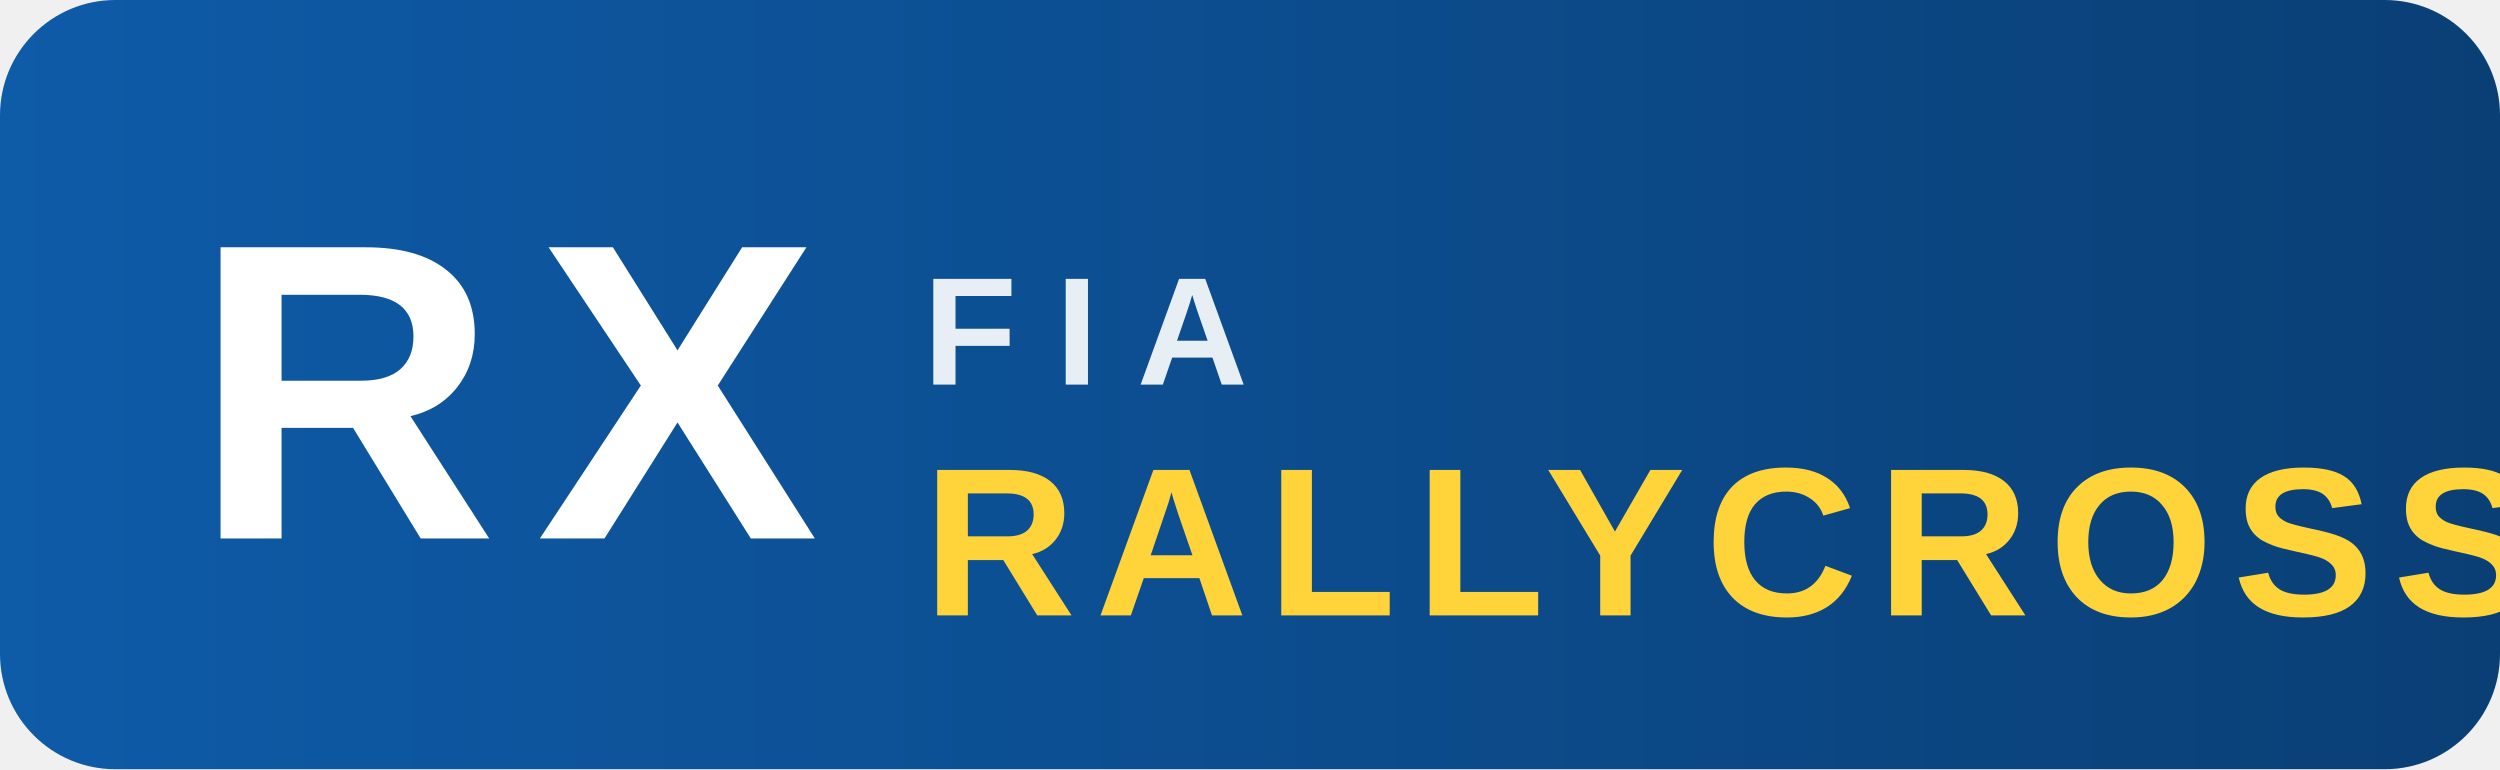
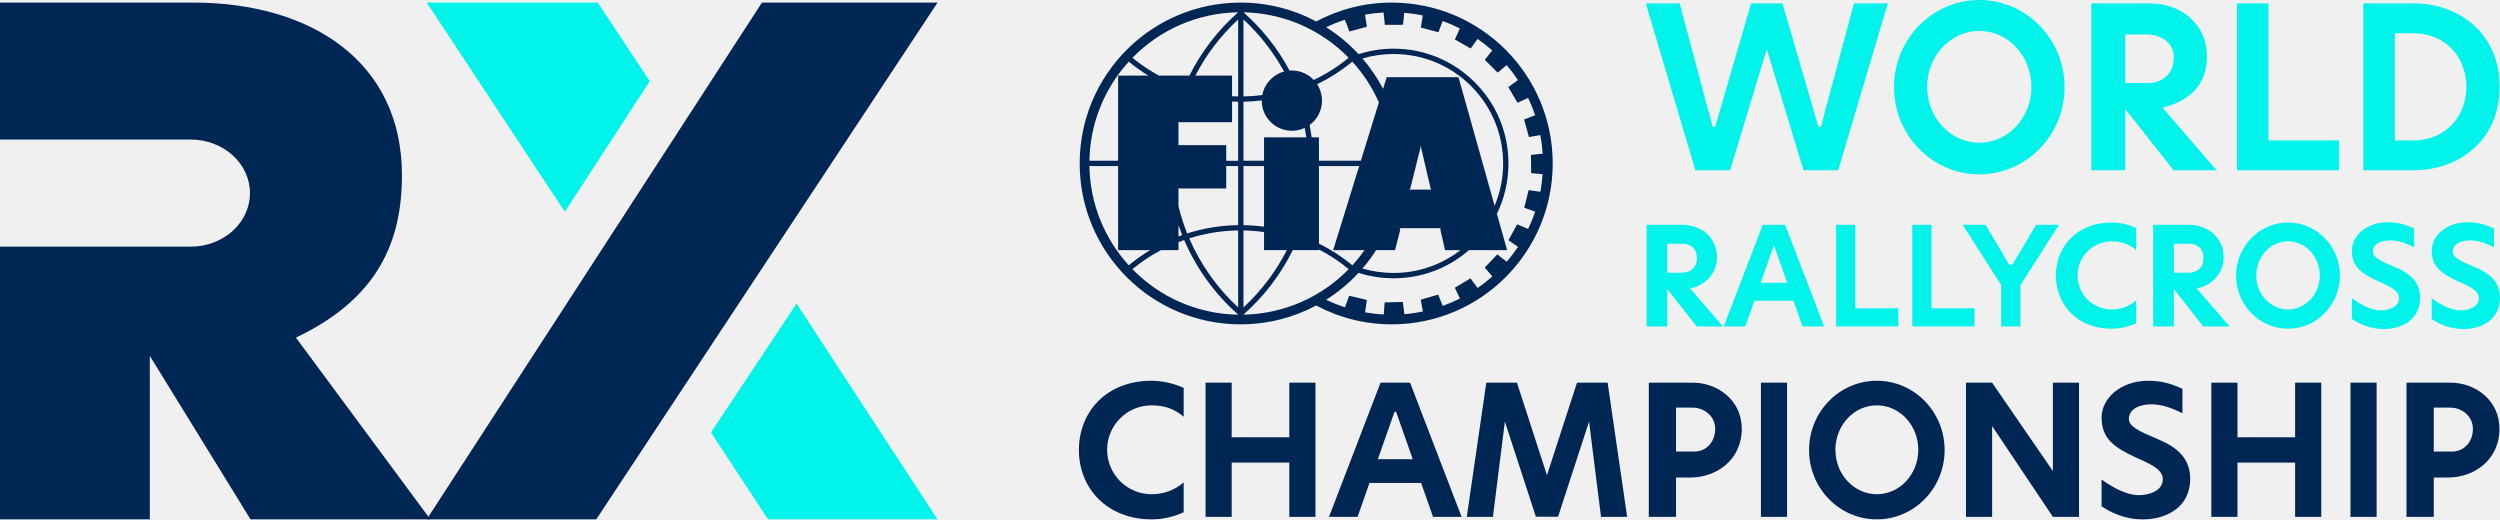
- <svg xmlns="http://www.w3.org/2000/svg" viewBox="0 0 130 40" fill="none">
-   <defs>
-     <linearGradient id="wrxGrad" x1="0%" y1="0%" x2="100%" y2="0%">
-       <stop offset="0%" stop-color="#0E5BA8" />
-       <stop offset="100%" stop-color="#0A3F75" />
-     </linearGradient>
-   </defs>
-   <rect width="130" height="40" rx="6" fill="url(#wrxGrad)" />
-   <text x="10" y="28" font-family="Arial Black, Arial, sans-serif" font-weight="900" font-size="22" fill="white" letter-spacing="2">RX</text>
-   <text x="48" y="20" font-family="Arial, sans-serif" font-weight="700" font-size="8" fill="white" letter-spacing="2" opacity="0.9">FIA</text>
-   <text x="48" y="32" font-family="Arial Black, Arial, sans-serif" font-weight="900" font-size="11" fill="#FFD43A" letter-spacing="1">RALLYCROSS</text>
+ <svg xmlns="http://www.w3.org/2000/svg" width="500mm" height="103.87mm" viewBox="0 0 500 103.87" version="1.1" id="svg8">
+   <defs id="defs2" />
+   <g transform="translate(-67.18918,-122.0189)" id="layer1">
+     <path id="path24" style="opacity:1;fill:#002654;fill-opacity:1;stroke:none;stroke-width:0.525px;stroke-linecap:butt;stroke-linejoin:miter;stroke-opacity:1" d="M 67.189,122.537 V 149.927 l 38.143,0.001 c 6.545,1.6e-4 11.85,4.795 11.851,10.71 -3e-4,5.915 -5.306,10.71 -11.851,10.71 l -38.143,0.001 v 54.539 h 29.964 v -32.7 l 20.141,32.7 h 35.964 l -26.886,-36.346 c 16.395,-7.79 21.207,-19.201 21.207,-32.479 0,-22.573 -17.948,-34.528 -41.8,-34.528 z" />
+     <path id="path42" style="opacity:1;fill:#002654;fill-opacity:1;stroke:none;stroke-width:0.525px;stroke-linecap:butt;stroke-linejoin:miter;stroke-opacity:1" d="m 219.58,122.537 -67.044,103.352 h 33.904 l 68.258,-103.352 z" />
+     <path id="path148" d="m 226.503,182.732 -17.124,25.78 11.414,17.377 h 33.904 z" style="opacity:1;fill:#02f3e9;fill-opacity:1;stroke:none;stroke-width:0.525px;stroke-linecap:butt;stroke-linejoin:miter;stroke-opacity:1" />
+     <path id="path42-9" d="m 152.536,122.537 27.62,41.847 16.995,-26.128 -10.396,-15.719 z" style="opacity:1;fill:#02f3e9;fill-opacity:1;stroke:none;stroke-width:0.525px;stroke-linecap:butt;stroke-linejoin:miter;stroke-opacity:1" />
+     <path id="path2333" style="opacity:1;fill:#002654;fill-opacity:1;fill-rule:nonzero;stroke:none;stroke-width:1.861" d="m 315.306,122.537 c -17.768,0 -32.18,14.403 -32.18,32.177 0,17.772 14.412,32.173 32.18,32.173 5.467,0 10.615,-1.365 15.124,-3.77 4.514,2.412 9.656,3.77 15.11,3.77 17.785,0 32.192,-14.401 32.192,-32.173 0,-17.774 -14.407,-32.177 -32.192,-32.177 -5.454,0 -10.596,1.37 -15.111,3.771 -4.508,-2.405 -9.656,-3.771 -15.123,-3.771 z m -0.488,1.94 v 0.004 c -4.068,3.581 -7.372,7.921 -9.749,12.663 h -6.092 c -1.864,-1.016 -3.639,-2.208 -5.297,-3.568 5.385,-5.509 12.856,-8.968 21.139,-9.099 z m 1.066,0.001 c 8.243,0.155 15.677,3.608 21.04,9.096 -2.153,1.768 -4.502,3.253 -6.988,4.434 -1.099,-1.162 -2.653,-1.889 -4.378,-1.889 -0.151,0 -0.3,0.008 -0.449,0.018 -2.33,-4.351 -5.45,-8.333 -9.226,-11.66 z m 28.02,0.038 0.257,2.471 3.635,-0.016 0.24,-2.396 c 1.259,0.103 2.496,0.281 3.706,0.533 l -0.383,2.424 3.519,0.936 0.841,-2.24 c 1.181,0.421 2.327,0.915 3.435,1.473 l -0.984,2.226 3.155,1.789 1.37,-1.915 c 1.031,0.71 2.016,1.482 2.949,2.311 l -1.503,1.869 2.577,2.557 1.805,-1.493 c 0.811,0.946 1.565,1.943 2.256,2.986 l -1.926,1.413 1.839,3.129 2.121,-0.968 c 0.538,1.117 1.009,2.272 1.409,3.46 l -2.211,0.858 0.97,3.508 2.28,-0.387 c 0.23,1.21 0.387,2.445 0.467,3.701 l -2.344,0.264 0.033,3.633 2.299,0.218 c -0.083,1.192 -0.233,2.366 -0.451,3.516 l -2.347,-0.337 -0.875,3.525 2.182,0.786 c -0.399,1.19 -0.871,2.346 -1.409,3.464 l -2.189,-0.936 -1.753,3.183 1.917,1.326 c -0.69,1.043 -1.445,2.04 -2.256,2.987 l -1.878,-1.477 -2.516,2.626 1.518,1.785 c -0.93,0.827 -1.91,1.6 -2.937,2.309 l -1.454,-1.928 -3.114,1.88 1.025,2.153 c -1.107,0.559 -2.253,1.054 -3.434,1.477 l -0.92,-2.26 -3.493,1.018 0.436,2.361 c -1.209,0.252 -2.445,0.434 -3.703,0.537 l -0.31,-2.45 -3.635,0.096 -0.184,2.416 c -1.265,-0.066 -2.509,-0.21 -3.728,-0.427 l 0.339,-2.484 -3.532,-0.841 -0.823,2.32 c -1.3,-0.422 -2.56,-0.931 -3.775,-1.518 2.393,-1.506 4.571,-3.32 6.485,-5.383 2.257,0.721 4.606,1.092 7.008,1.092 5.601,0 10.889,-1.987 15.063,-5.626 h 7.637 l -2.043,-7.267 c 1.512,-3.095 2.311,-6.518 2.311,-10.066 0,-6.136 -2.384,-11.906 -6.728,-16.229 -4.333,-4.338 -10.098,-6.735 -16.24,-6.735 -2.393,0 -4.75,0.374 -7.006,1.097 -1.913,-2.063 -4.09,-3.877 -6.482,-5.383 1.207,-0.583 2.459,-1.089 3.749,-1.509 l 0.9,2.354 3.504,-0.944 -0.396,-2.42 c 1.218,-0.218 2.462,-0.361 3.726,-0.429 z m -28.024,1.396 c 3.28,3.025 6.02,6.567 8.125,10.412 -2.216,0.594 -3.93,2.426 -4.359,4.707 -1.244,0.16 -2.501,0.252 -3.766,0.273 z m -1.061,0.008 v 15.386 c -0.406,-0.006 -0.812,-0.02 -1.217,-0.04 v -4.122 h -7.341 c 2.155,-4.159 5.046,-7.987 8.558,-11.225 z m 31.09,6.901 c 5.857,0 11.356,2.274 15.492,6.404 4.134,4.137 6.417,9.646 6.417,15.49 0,3 -0.606,5.86 -1.702,8.465 l -7.231,-25.726 h -14.355 l -0.721,2.331 c -1.147,-2.183 -2.535,-4.22 -4.132,-6.072 2.014,-0.592 4.109,-0.892 6.233,-0.892 z m -52.959,1.527 c 1.244,1.026 2.552,1.958 3.913,2.796 h -6.053 v 17.027 h -5.741 c 0.135,-7.631 3.095,-14.573 7.881,-19.824 z m 44.707,4.6e-4 c 2.183,2.396 3.984,5.144 5.312,8.149 l -3.613,11.674 h -8.38 v -4.688 h -1.452 c -0.117,-0.821 -0.26,-1.64 -0.43,-2.454 1.511,-1.096 2.495,-2.873 2.495,-4.88 0,-1.212 -0.36,-2.341 -0.977,-3.287 2.505,-1.211 4.872,-2.723 7.046,-4.514 z m -18.115,7.757 c -10e-5,0.014 -9.3e-4,0.029 -9.3e-4,0.043 0,3.326 2.701,6.026 6.019,6.026 0.92,0 1.791,-0.207 2.571,-0.576 0.125,0.626 0.233,1.254 0.325,1.884 h -8.461 v 4.688 h -4.115 v -11.812 c 1.229,-0.02 2.451,-0.108 3.662,-0.254 z m -5.94,0.216 c 0.405,0.02 0.81,0.034 1.217,0.04 v 11.811 h -2.387 v -3.123 h -9.443 c -0.089,0 -0.177,0.069 -0.177,0.069 0,0 0.074,-0.069 0.074,-0.162 v -4.381 c 0,-0.084 -0.034,-0.132 -0.058,-0.16 9.1e-4,-0.006 0.002,-0.01 0.004,-0.014 0.033,0.018 0.104,0.055 0.179,0.055 h 10.592 z m 37.743,8.593 c 0,0 0.014,0.433 0.065,0.655 0.19,0.797 0.979,4.197 1.87,7.978 0.03,0.21 0.088,0.277 0.101,0.315 0.022,0.054 0.102,0.17 0.102,0.17 0,0 -0.115,-0.101 -0.236,-0.088 h -0.22 -3.499 -0.215 c -0.123,-0.012 -0.237,0.088 -0.237,0.088 0,0 0.074,-0.115 0.102,-0.17 0.01,-0.037 0.058,-0.104 0.108,-0.315 0.96,-3.871 1.83,-7.351 2.003,-8.001 0.043,-0.19 0.056,-0.633 0.056,-0.633 z m -66.276,4.312 h 5.741 v 16.821 h 6.411 c -1.494,0.896 -2.926,1.905 -4.282,3.025 -4.786,-5.255 -7.744,-12.204 -7.87,-19.846 z m 27.362,0 h 2.387 v 11.82 c -3.487,0.048 -6.922,0.613 -10.197,1.657 -0.714,-1.782 -1.294,-3.607 -1.736,-5.459 v -3.419 c 0,-0.127 -0.087,-0.201 -0.087,-0.201 0,0 0.117,0.089 0.207,0.089 h 9.427 z m 3.449,0 h 4.115 v 12.133 c -1.359,-0.183 -2.732,-0.29 -4.115,-0.312 z m 15.095,0 h 8.054 l -5.206,16.821 h 6.262 c -0.743,1.061 -1.551,2.072 -2.421,3.027 -2.07,-1.709 -4.316,-3.162 -6.688,-4.345 z m -28.09,11.827 c 0.227,0.667 0.469,1.33 0.731,1.986 -0.245,0.086 -0.488,0.175 -0.731,0.266 z m 52.495,0.512 c 0,0 -0.08,0.112 -0.113,0.169 -0.004,0.046 -0.043,0.091 0.022,0.332 0.534,2.308 0.908,3.981 0.908,3.981 h 3.088 c -3.702,2.86 -8.342,4.563 -13.376,4.563 -2.129,0 -4.22,-0.298 -6.235,-0.893 0.996,-1.154 1.91,-2.381 2.736,-3.67 h 3.787 c 0,0 0.798,-3.129 1.011,-3.974 0.063,-0.248 0.028,-0.292 0.014,-0.339 -0.03,-0.058 -0.102,-0.16 -0.102,-0.16 0,0 0.116,0.089 0.235,0.089 h 0.214 7.353 0.216 c 0.125,0 0.242,-0.099 0.242,-0.099 z m -40.561,0.541 v 15.394 c -4.229,-3.902 -7.56,-8.657 -9.787,-13.814 3.145,-0.993 6.44,-1.532 9.787,-1.58 z m 1.061,9.4e-4 c 1.383,0.023 2.757,0.135 4.115,0.323 v 3.618 h 4.561 c -2.169,4.248 -5.101,8.159 -8.676,11.458 z m -11.858,1.914 c 2.409,5.617 6.093,10.77 10.797,14.907 v 0.024 c -8.287,-0.131 -15.762,-3.591 -21.147,-9.103 1.781,-1.466 3.696,-2.736 5.713,-3.802 h 3.501 v -1.602 c 0.377,-0.147 0.755,-0.29 1.137,-0.424 z m 26.953,1.893 c 2.108,1.091 4.108,2.405 5.963,3.93 -5.366,5.495 -12.807,8.952 -21.058,9.105 v -0.016 c 4.131,-3.635 7.476,-8.055 9.863,-12.886 h 5.233 z" />
+     <path id="path222" style="opacity:1;fill:#02f3e9;fill-opacity:1;stroke:none;stroke-width:1.845;stroke-linecap:square;stroke-dashoffset:131.528;paint-order:stroke fill markers" d="m 463.038,122.019 a 17.052,17.434 0 0 0 -17.039,17.434 17.052,17.434 0 0 0 17.051,17.434 17.052,17.434 0 0 0 17.052,-17.434 17.052,17.434 0 0 0 -17.052,-17.434 17.052,17.434 0 0 0 -0.012,0 z m 0.012,6.185 a 10.428,11.18 0 0 1 10.428,11.18 10.428,11.18 0 0 1 -10.428,11.18 10.428,11.18 0 0 1 -10.427,-11.18 10.428,11.18 0 0 1 10.427,-11.18 z" />
+     <path id="path168" style="font-style:normal;font-variant:normal;font-weight:bold;font-stretch:normal;font-size:23.348px;line-height:1.25;font-family:'Product Sans';-inkscape-font-specification:'Product Sans Bold';text-align:center;text-anchor:middle;opacity:1;fill:#02f3e9;fill-opacity:1;stroke-width:1.165" d="m 514.589,122.696 h 6.293 v 27.409 h 14.124 v 5.967 h -20.417 z" />
+     <path id="path170" style="font-style:normal;font-variant:normal;font-weight:bold;font-stretch:normal;font-size:23.348px;line-height:1.25;font-family:'Product Sans';-inkscape-font-specification:'Product Sans Bold';text-align:center;text-anchor:middle;opacity:1;fill:#02f3e9;fill-opacity:1;stroke-width:1.141" d="m 539.849,122.696 v 33.376 h 10.159 c 8.654,0 17.136,-5.764 17.101,-16.688 0.035,-10.924 -8.447,-16.688 -17.101,-16.688 z m 6.305,5.967 h 3.531 c 6.985,0 10.726,5.091 10.804,10.721 -0.077,5.63 -3.819,10.721 -10.804,10.721 h -3.531 z" />
+     <path id="path206" style="font-style:normal;font-variant:normal;font-weight:bold;font-stretch:normal;font-size:23.489px;line-height:1.25;font-family:'Product Sans';-inkscape-font-specification:'Product Sans Bold';text-align:center;text-anchor:middle;opacity:1;fill:#02f3e9;fill-opacity:1;stroke-width:1.165" d="m 485.448,122.696 v 33.375 h 6.293 0.485 v -12.259 l 9.679,12.259 h 8.608 l -10.785,-12.496 c 5.799,-1.546 8.841,-4.83 8.841,-10.344 0,-6.319 -5.013,-10.494 -11.374,-10.535 z m 6.778,6.21 h 4.188 c 2.605,-0.072 5.544,1.46 5.544,4.524 0,3.567 -2.568,5.169 -4.988,5.195 h -4.744 z" />
+     <path id="path242" style="opacity:1;fill:#02f3e9;fill-opacity:1;stroke:none;stroke-width:0.523px;stroke-linecap:butt;stroke-linejoin:miter;stroke-opacity:1" d="m 396.35,122.696 9.92,33.375 h 6.939 l 7.342,-24.21 7.342,24.21 h 6.939 l 9.92,-33.375 h -6.772 l -6.607,24.703 h -0.489 l -7.198,-24.703 h -6.271 l -7.198,24.703 h -0.489 l -6.607,-24.703 z" />
+     <path id="path274" style="font-style:normal;font-variant:normal;font-weight:bold;font-stretch:normal;font-size:10.583px;line-height:1.25;font-family:'Product Sans';-inkscape-font-specification:'Product Sans Bold';text-align:center;text-anchor:middle;opacity:1;fill:#02f3e9;fill-opacity:1;stroke-width:0.718" d="m 419.741,166.981 -7.807,20.327 h 4.325 l 1.809,-5.143 h 7.818 l 1.809,5.143 h 4.325 l -7.808,-20.327 z m 2.119,4.4 h 0.233 l 2.53,7.192 h -5.293 z" />
+     <path id="path276" style="font-style:normal;font-variant:normal;font-weight:bold;font-stretch:normal;font-size:10.583px;line-height:1.25;font-family:'Product Sans';-inkscape-font-specification:'Product Sans Bold';text-align:center;text-anchor:middle;opacity:1;fill:#02f3e9;fill-opacity:1;stroke-width:0.71" d="m 434.419,166.981 h 3.833 v 16.693 h 8.602 v 3.634 h -12.435 z" />
+     <path id="path278" style="font-style:normal;font-variant:normal;font-weight:bold;font-stretch:normal;font-size:10.583px;line-height:1.25;font-family:'Product Sans';-inkscape-font-specification:'Product Sans Bold';text-align:center;text-anchor:middle;opacity:1;fill:#02f3e9;fill-opacity:1;stroke-width:0.71" d="m 449.654,166.981 h 3.833 v 16.693 h 8.602 v 3.634 h -12.435 z" />
+     <path d="m 396.507,166.981 v 20.327 h 3.832 0.295 v -7.466 l 5.895,7.466 h 5.243 l -6.569,-7.611 c 0.397,-0.075 0.783,-0.175 1.154,-0.31 0.852,-0.322 1.59,-0.767 2.215,-1.335 0.625,-0.568 1.116,-1.24 1.476,-2.016 0.36,-0.795 0.54,-1.675 0.54,-2.64 0,-0.946 -0.18,-1.807 -0.54,-2.583 -0.36,-0.795 -0.851,-1.476 -1.476,-2.044 -0.625,-0.568 -1.363,-1.003 -2.215,-1.306 -0.833,-0.322 -1.732,-0.483 -2.697,-0.483 z m 4.128,3.782 h 2.889 c 1.587,-0.044 3.038,0.786 3.038,2.888 0,2.172 -1.564,2.898 -3.038,2.914 h -2.889 z" style="font-style:normal;font-variant:normal;font-weight:bold;font-stretch:normal;font-size:23.489px;line-height:1.25;font-family:'Product Sans';-inkscape-font-specification:'Product Sans Bold';text-align:center;text-anchor:middle;opacity:1;fill:#02f3e9;fill-opacity:1;stroke-width:0.71" id="path206-9" />
+     <path id="rect325" style="opacity:1;fill:#02f3e9;fill-opacity:1;stroke:none;stroke-width:0.52;stroke-linecap:square;stroke-dashoffset:131.528;paint-order:stroke fill markers" d="m 459.728,166.981 7.71,12.079 v 8.247 h 3.835 v -8.247 l 7.71,-12.079 h -4.579 l -4.72,7.961 h -0.655 l -4.721,-7.961 z" />
+     <path id="path206-9-9" style="font-style:normal;font-variant:normal;font-weight:bold;font-stretch:normal;font-size:23.489px;line-height:1.25;font-family:'Product Sans';-inkscape-font-specification:'Product Sans Bold';text-align:center;text-anchor:middle;opacity:1;fill:#02f3e9;fill-opacity:1;stroke-width:0.71" d="m 497.833,166.981 v 20.326 h 3.832 0.295 v -7.466 l 5.894,7.466 h 5.242 l -6.568,-7.61 c 0.397,-0.075 0.783,-0.175 1.154,-0.31 0.852,-0.322 1.59,-0.767 2.215,-1.335 0.625,-0.568 1.116,-1.239 1.476,-2.015 0.36,-0.795 0.54,-1.675 0.54,-2.64 0,-0.946 -0.18,-1.807 -0.54,-2.583 -0.36,-0.795 -0.851,-1.476 -1.476,-2.044 -0.625,-0.568 -1.363,-1.003 -2.215,-1.306 -0.833,-0.322 -1.732,-0.483 -2.697,-0.483 z m 4.128,3.782 h 2.889 c 1.587,-0.044 3.038,0.786 3.038,2.888 0,2.172 -1.564,2.897 -3.038,2.913 h -2.889 z" />
+     <path id="path222-0" style="opacity:1;fill:#02f3e9;fill-opacity:1;stroke:none;stroke-width:1.163;stroke-linecap:square;stroke-dashoffset:131.528;paint-order:stroke fill markers" d="m 489.497,166.527 c -6.9,0 -11.121,4.756 -11.122,10.617 -1.1e-4,5.864 4.326,10.618 11.129,10.618 1.708,-1e-4 3.393,-0.375 4.924,-1.096 v -4.561 c -1.4,1.207 -3.064,1.807 -4.924,1.807 -3.758,-5.3e-4 -6.805,-3.048 -6.805,-6.808 -1.5e-4,-3.76 3.047,-6.809 6.805,-6.809 1.861,-7e-5 3.427,0.466 4.924,1.747 v -4.419 c -1.514,-0.693 -3.275,-1.095 -4.932,-1.095 z" />
+     <path id="path222-0-7" style="opacity:1;fill:#02f3e9;fill-opacity:1;stroke:none;stroke-width:1.124;stroke-linecap:square;stroke-dashoffset:131.528;paint-order:stroke fill markers" d="m 524.785,166.526 a 10.385,10.618 0 0 0 -10.377,10.618 10.385,10.618 0 0 0 10.385,10.618 10.385,10.618 0 0 0 10.386,-10.618 10.385,10.618 0 0 0 -10.386,-10.618 10.385,10.618 0 0 0 -0.008,0 z m 0.008,3.767 a 6.351,6.809 0 0 1 6.351,6.809 6.351,6.809 0 0 1 -6.351,6.809 6.351,6.809 0 0 1 -6.351,-6.809 6.351,6.809 0 0 1 6.351,-6.809 z" />
+     <path style="opacity:1;fill:#02f3e9;fill-opacity:1;stroke:none;stroke-width:0.525px;stroke-linecap:butt;stroke-linejoin:miter;stroke-opacity:1" d="m 537.567,181.686 -2.8e-4,4.13 c 1.402,0.915 3.468,2.007 6.373,2.007 3.744,0 7.285,-1.962 7.285,-6.244 0,-3.205 -2.122,-4.838 -4.563,-5.936 -2.07,-0.931 -4.895,-1.847 -4.895,-3.256 0,-1.77 1.994,-2.295 3.456,-2.295 1.563,0 3.098,0.528 4.805,1.38 v -3.757 c -1.81,-0.833 -3.267,-1.251 -5.29,-1.251 -4.124,0 -7.17,2.622 -7.17,5.674 0,3.267 1.985,4.601 5.191,6.111 1.612,0.759 4.25,1.664 4.25,3.364 0,1.861 -2.171,2.481 -3.676,2.481 -2.101,0 -4.273,-1.361 -5.765,-2.407 z" id="path416" />
+     <path id="path416-3" d="m 553.531,181.686 -2.8e-4,4.13 c 1.402,0.915 3.468,2.007 6.373,2.007 3.744,0 7.285,-1.962 7.285,-6.244 0,-3.205 -2.122,-4.838 -4.563,-5.936 -2.07,-0.931 -4.895,-1.847 -4.895,-3.256 0,-1.77 1.994,-2.295 3.456,-2.295 1.563,0 3.098,0.528 4.805,1.38 v -3.757 c -1.81,-0.833 -3.267,-1.251 -5.29,-1.251 -4.124,0 -7.17,2.622 -7.17,5.674 0,3.267 1.985,4.601 5.191,6.111 1.612,0.759 4.25,1.664 4.25,3.364 0,1.861 -2.171,2.481 -3.676,2.481 -2.101,0 -4.273,-1.361 -5.765,-2.407 z" style="opacity:1;fill:#02f3e9;fill-opacity:1;stroke:none;stroke-width:0.525px;stroke-linecap:butt;stroke-linejoin:miter;stroke-opacity:1" />
+     <path d="m 297.487,198.17 c -9.007,0 -14.517,6.209 -14.517,13.859 -1.6e-4,7.654 5.647,13.859 14.527,13.86 2.229,-1.4e-4 4.429,-0.49 6.428,-1.431 v -5.954 c -1.828,1.576 -3.999,2.359 -6.428,2.358 -4.906,-6.7e-4 -8.883,-3.979 -8.883,-8.887 -2.2e-4,-4.908 3.977,-8.888 8.883,-8.888 2.429,-1e-4 4.473,0.609 6.428,2.281 v -5.768 c -1.977,-0.904 -4.275,-1.43 -6.437,-1.43 z" style="opacity:1;fill:#002654;fill-opacity:1;stroke:none;stroke-width:1.518;stroke-linecap:square;stroke-dashoffset:131.528;paint-order:stroke fill markers" id="path222-0-9" />
+     <path id="rect463" style="opacity:1;fill:#002654;fill-opacity:1;stroke:none;stroke-width:0.803;stroke-linecap:square;stroke-dashoffset:131.528;paint-order:stroke fill markers" d="m 308.3,198.552 v 26.842 h 5.227 v -10.862 h 11.527 v 10.862 h 5.227 v -26.842 h -5.227 v 10.921 h -11.527 v -10.921 z" />
+     <path d="m 343.298,198.552 -10.31,26.842 h 5.711 l 2.389,-6.791 h 10.325 l 2.389,6.791 h 5.711 l -10.311,-26.842 z m 2.798,5.811 h 0.307 l 3.341,9.497 h -6.989 z" style="font-style:normal;font-variant:normal;font-weight:bold;font-stretch:normal;font-size:10.583px;line-height:1.25;font-family:'Product Sans';-inkscape-font-specification:'Product Sans Bold';text-align:center;text-anchor:middle;opacity:1;fill:#002654;fill-opacity:1;stroke-width:0.948" id="path274-5" />
+     <path id="path516" style="opacity:1;fill:#002654;fill-opacity:1;stroke:none;stroke-width:0.524px;stroke-linecap:butt;stroke-linejoin:miter;stroke-opacity:1" d="m 364.452,198.552 -3.907,26.842 h 5.228 l 2.392,-19.063 6.199,19.033 h 2.219 2.219 l 6.199,-19.033 2.392,19.063 h 5.228 l -3.907,-26.842 H 382.59 l -6.008,18.509 -6.007,-18.509 z" />
+     <path id="path206-6" style="font-style:normal;font-variant:normal;font-weight:bold;font-stretch:normal;font-size:23.489px;line-height:1.25;font-family:'Product Sans';-inkscape-font-specification:'Product Sans Bold';text-align:center;text-anchor:middle;opacity:1;fill:#002654;fill-opacity:1;stroke-width:0.978" d="m 396.95,198.552 v 26.842 h 5.451 v -7.869 h 2.847 c 5.131,0 10.296,-3.447 10.296,-9.755 0,-5.797 -4.963,-9.218 -9.771,-9.218 z m 5.451,4.993 h 3.188 c 2.26,-0.068 4.638,1.593 4.638,4.219 0,2.935 -2.065,4.534 -4.012,4.557 h -3.815 z" />
+     <rect style="opacity:1;fill:#002654;fill-opacity:1;stroke:none;stroke-width:0.816;stroke-linecap:square;stroke-dashoffset:131.528;paint-order:stroke fill markers" id="rect561" width="5.227" height="26.842" x="419.377" y="198.552" />
+     <path d="m 442.548,198.17 a 13.556,13.86 0 0 0 -13.546,13.86 13.556,13.86 0 0 0 13.555,13.86 13.556,13.86 0 0 0 13.556,-13.86 13.556,13.86 0 0 0 -13.556,-13.86 13.556,13.86 0 0 0 -0.01,0 z m 0.01,4.917 a 8.29,8.888 0 0 1 8.29,8.888 8.29,8.888 0 0 1 -8.29,8.888 8.29,8.888 0 0 1 -8.29,-8.888 8.29,8.888 0 0 1 8.29,-8.888 z" style="opacity:1;fill:#002654;fill-opacity:1;stroke:none;stroke-width:1.467;stroke-linecap:square;stroke-dashoffset:131.528;paint-order:stroke fill markers" id="path222-0-7-0" />
+     <path d="m 460.386,198.552 v 26.842 h 5.227 v -18.164 l 12.155,18.164 h 5.227 v -26.842 h -5.227 v 17.689 l -12.155,-17.689 z" style="opacity:1;fill:#002654;fill-opacity:1;stroke-width:0.816;stroke-linecap:square;stroke-dashoffset:131.528;paint-order:stroke fill markers" id="rect65" />
+     <path id="path416-4" d="m 487.507,217.924 -3.6e-4,5.36 c 1.82,1.188 4.501,2.605 8.271,2.605 4.859,0 9.454,-2.547 9.454,-8.103 0,-4.159 -2.754,-6.278 -5.922,-7.703 -2.686,-1.209 -6.352,-2.397 -6.352,-4.226 0,-2.296 2.588,-2.978 4.484,-2.978 2.029,0 4.021,0.685 6.235,1.791 v -4.876 c -2.349,-1.081 -4.239,-1.623 -6.865,-1.623 -5.352,0 -9.305,3.403 -9.305,7.363 0,4.24 2.576,5.971 6.737,7.931 2.092,0.985 5.515,2.16 5.515,4.365 0,2.415 -2.818,3.22 -4.77,3.22 -2.727,0 -5.545,-1.766 -7.482,-3.124 z" style="opacity:1;fill:#002654;fill-opacity:1;stroke:none;stroke-width:0.681px;stroke-linecap:butt;stroke-linejoin:miter;stroke-opacity:1" />
+     <path d="m 509.459,198.552 v 26.842 h 5.227 v -10.862 h 11.527 v 10.862 h 5.227 v -26.842 h -5.227 v 10.921 h -11.527 v -10.921 z" style="opacity:1;fill:#002654;fill-opacity:1;stroke:none;stroke-width:0.803;stroke-linecap:square;stroke-dashoffset:131.528;paint-order:stroke fill markers" id="rect463-0" />
+     <rect y="198.552" x="537.286" height="26.842" width="5.227" id="rect561-9" style="opacity:1;fill:#002654;fill-opacity:1;stroke:none;stroke-width:0.816;stroke-linecap:square;stroke-dashoffset:131.528;paint-order:stroke fill markers" />
+     <path d="m 548.492,198.552 v 26.842 h 5.451 v -7.869 h 2.847 c 5.131,0 10.296,-3.447 10.296,-9.755 0,-5.797 -4.963,-9.218 -9.771,-9.218 z m 5.451,4.993 h 3.188 c 2.26,-0.068 4.638,1.593 4.638,4.219 0,2.935 -2.065,4.534 -4.012,4.557 h -3.815 z" style="font-style:normal;font-variant:normal;font-weight:bold;font-stretch:normal;font-size:23.489px;line-height:1.25;font-family:'Product Sans';-inkscape-font-specification:'Product Sans Bold';text-align:center;text-anchor:middle;opacity:1;fill:#002654;fill-opacity:1;stroke-width:0.978" id="path206-6-2" />
+   </g>
</svg>
